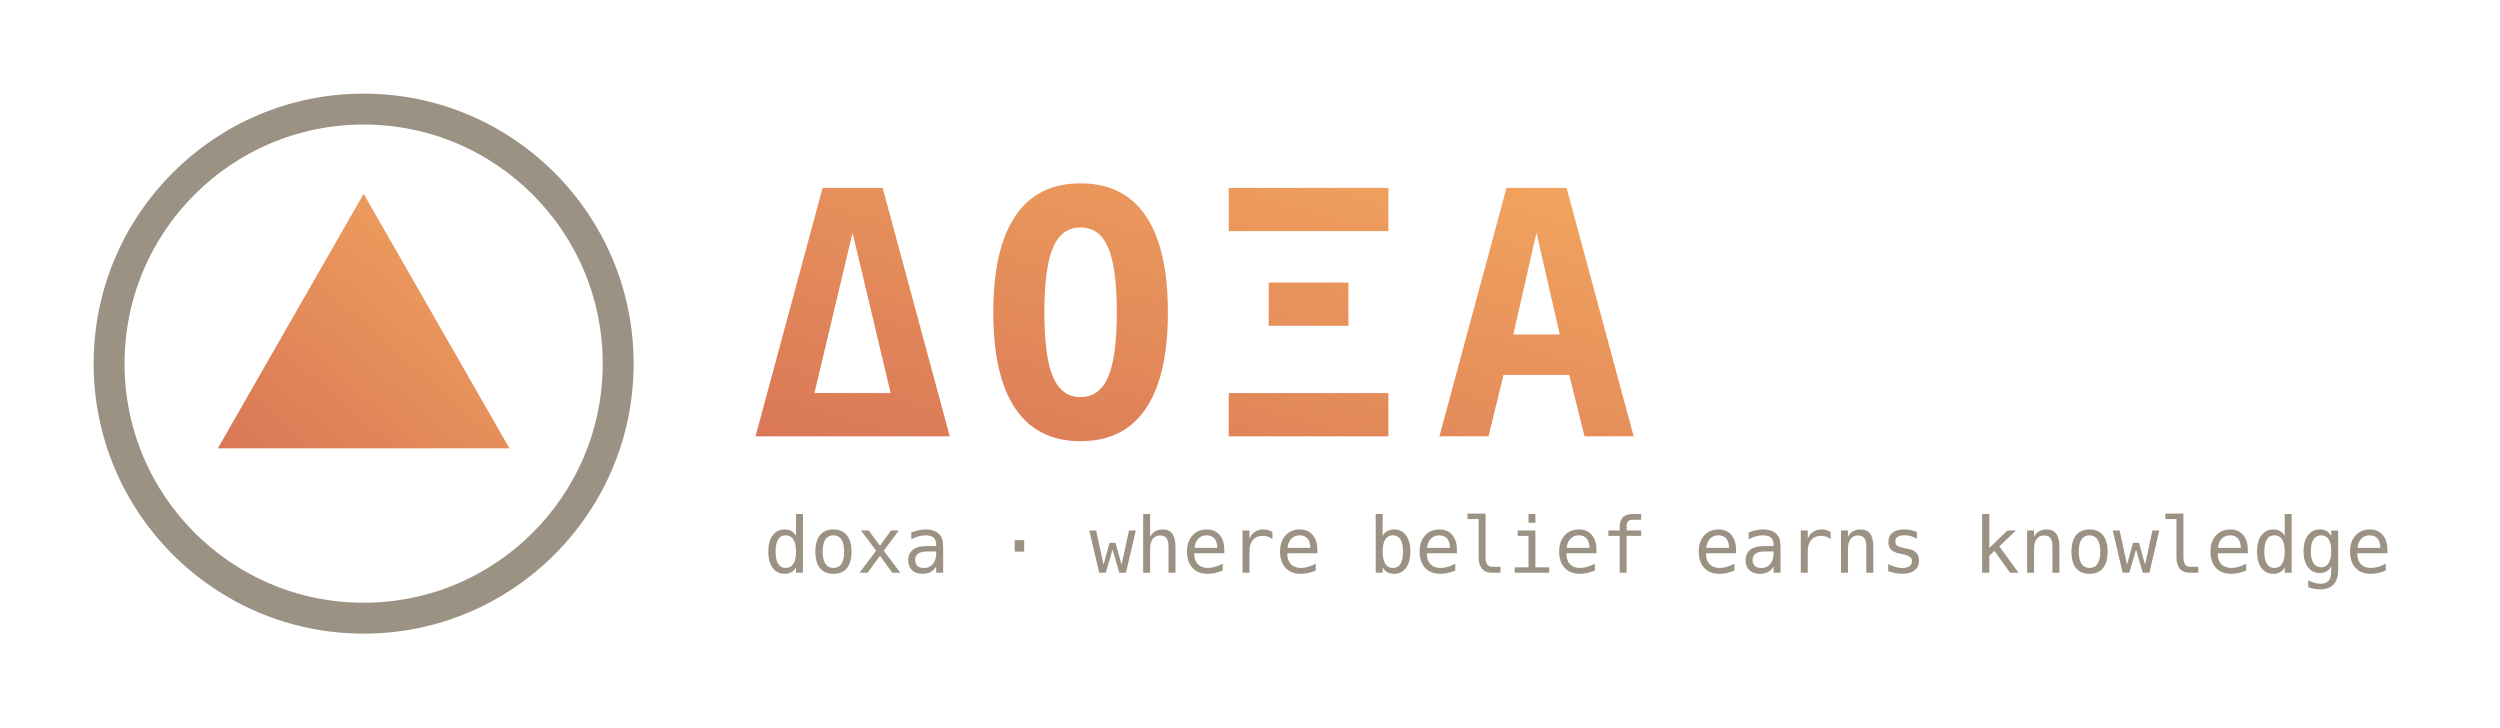
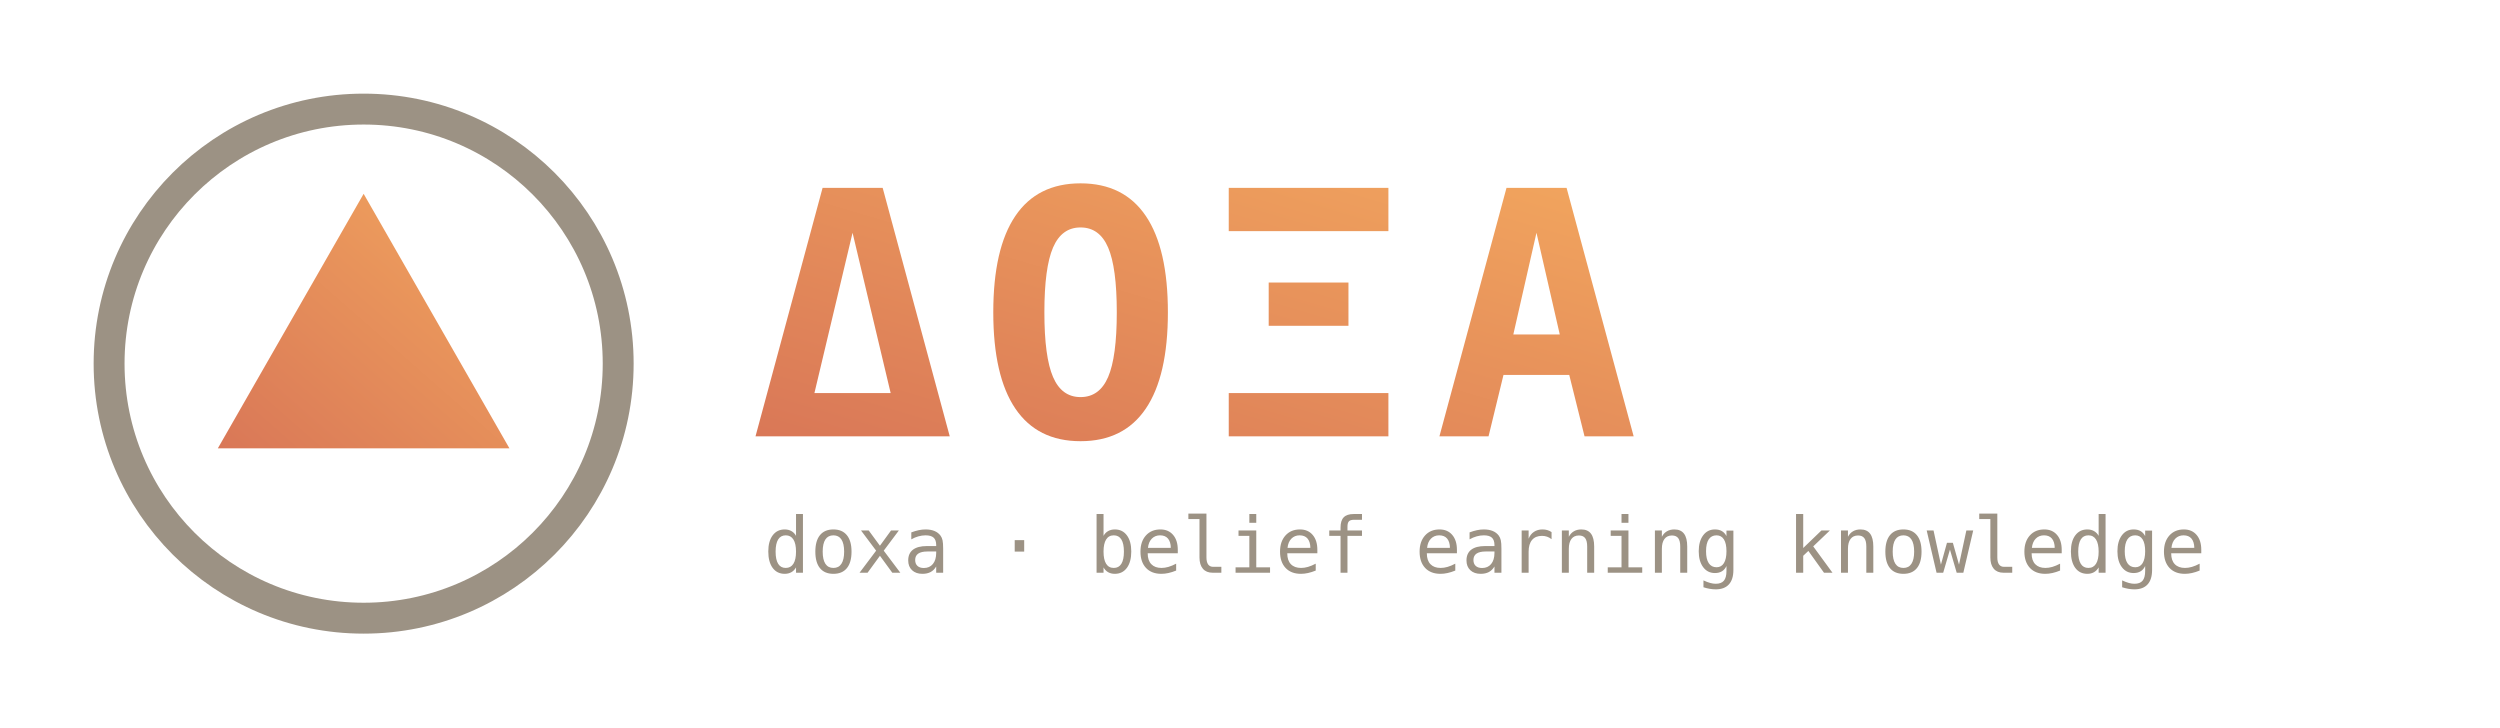
<svg xmlns="http://www.w3.org/2000/svg" width="1100" height="320" viewBox="0 0 1100 320">
  <defs>
    <linearGradient id="g" x1="0%" y1="100%" x2="100%" y2="0%">
      <stop offset="0%" stop-color="#D97757" />
      <stop offset="100%" stop-color="#F2A65E" />
    </linearGradient>
  </defs>
  <g transform="translate(40,40) scale(0.8)">
    <circle cx="150" cy="150" r="140" fill="none" stroke="#9C9284" stroke-width="17" />
    <path d="M 150 56.6 L 230.2 196.6 L 69.8 196.6 Z" fill="url(#g)" />
  </g>
  <text x="330" y="192" font-family="monospace" font-size="150" font-weight="bold" fill="url(#g)" letter-spacing="10">ΔΟΞΑ</text>
-   <text x="336" y="252" font-family="monospace" font-size="34" fill="#9C9284">doxa · where belief earns knowledge</text>
+   <text x="336" y="252" font-family="monospace" font-size="34" fill="#9C9284">doxa · belief earning knowledge</text>
</svg>
